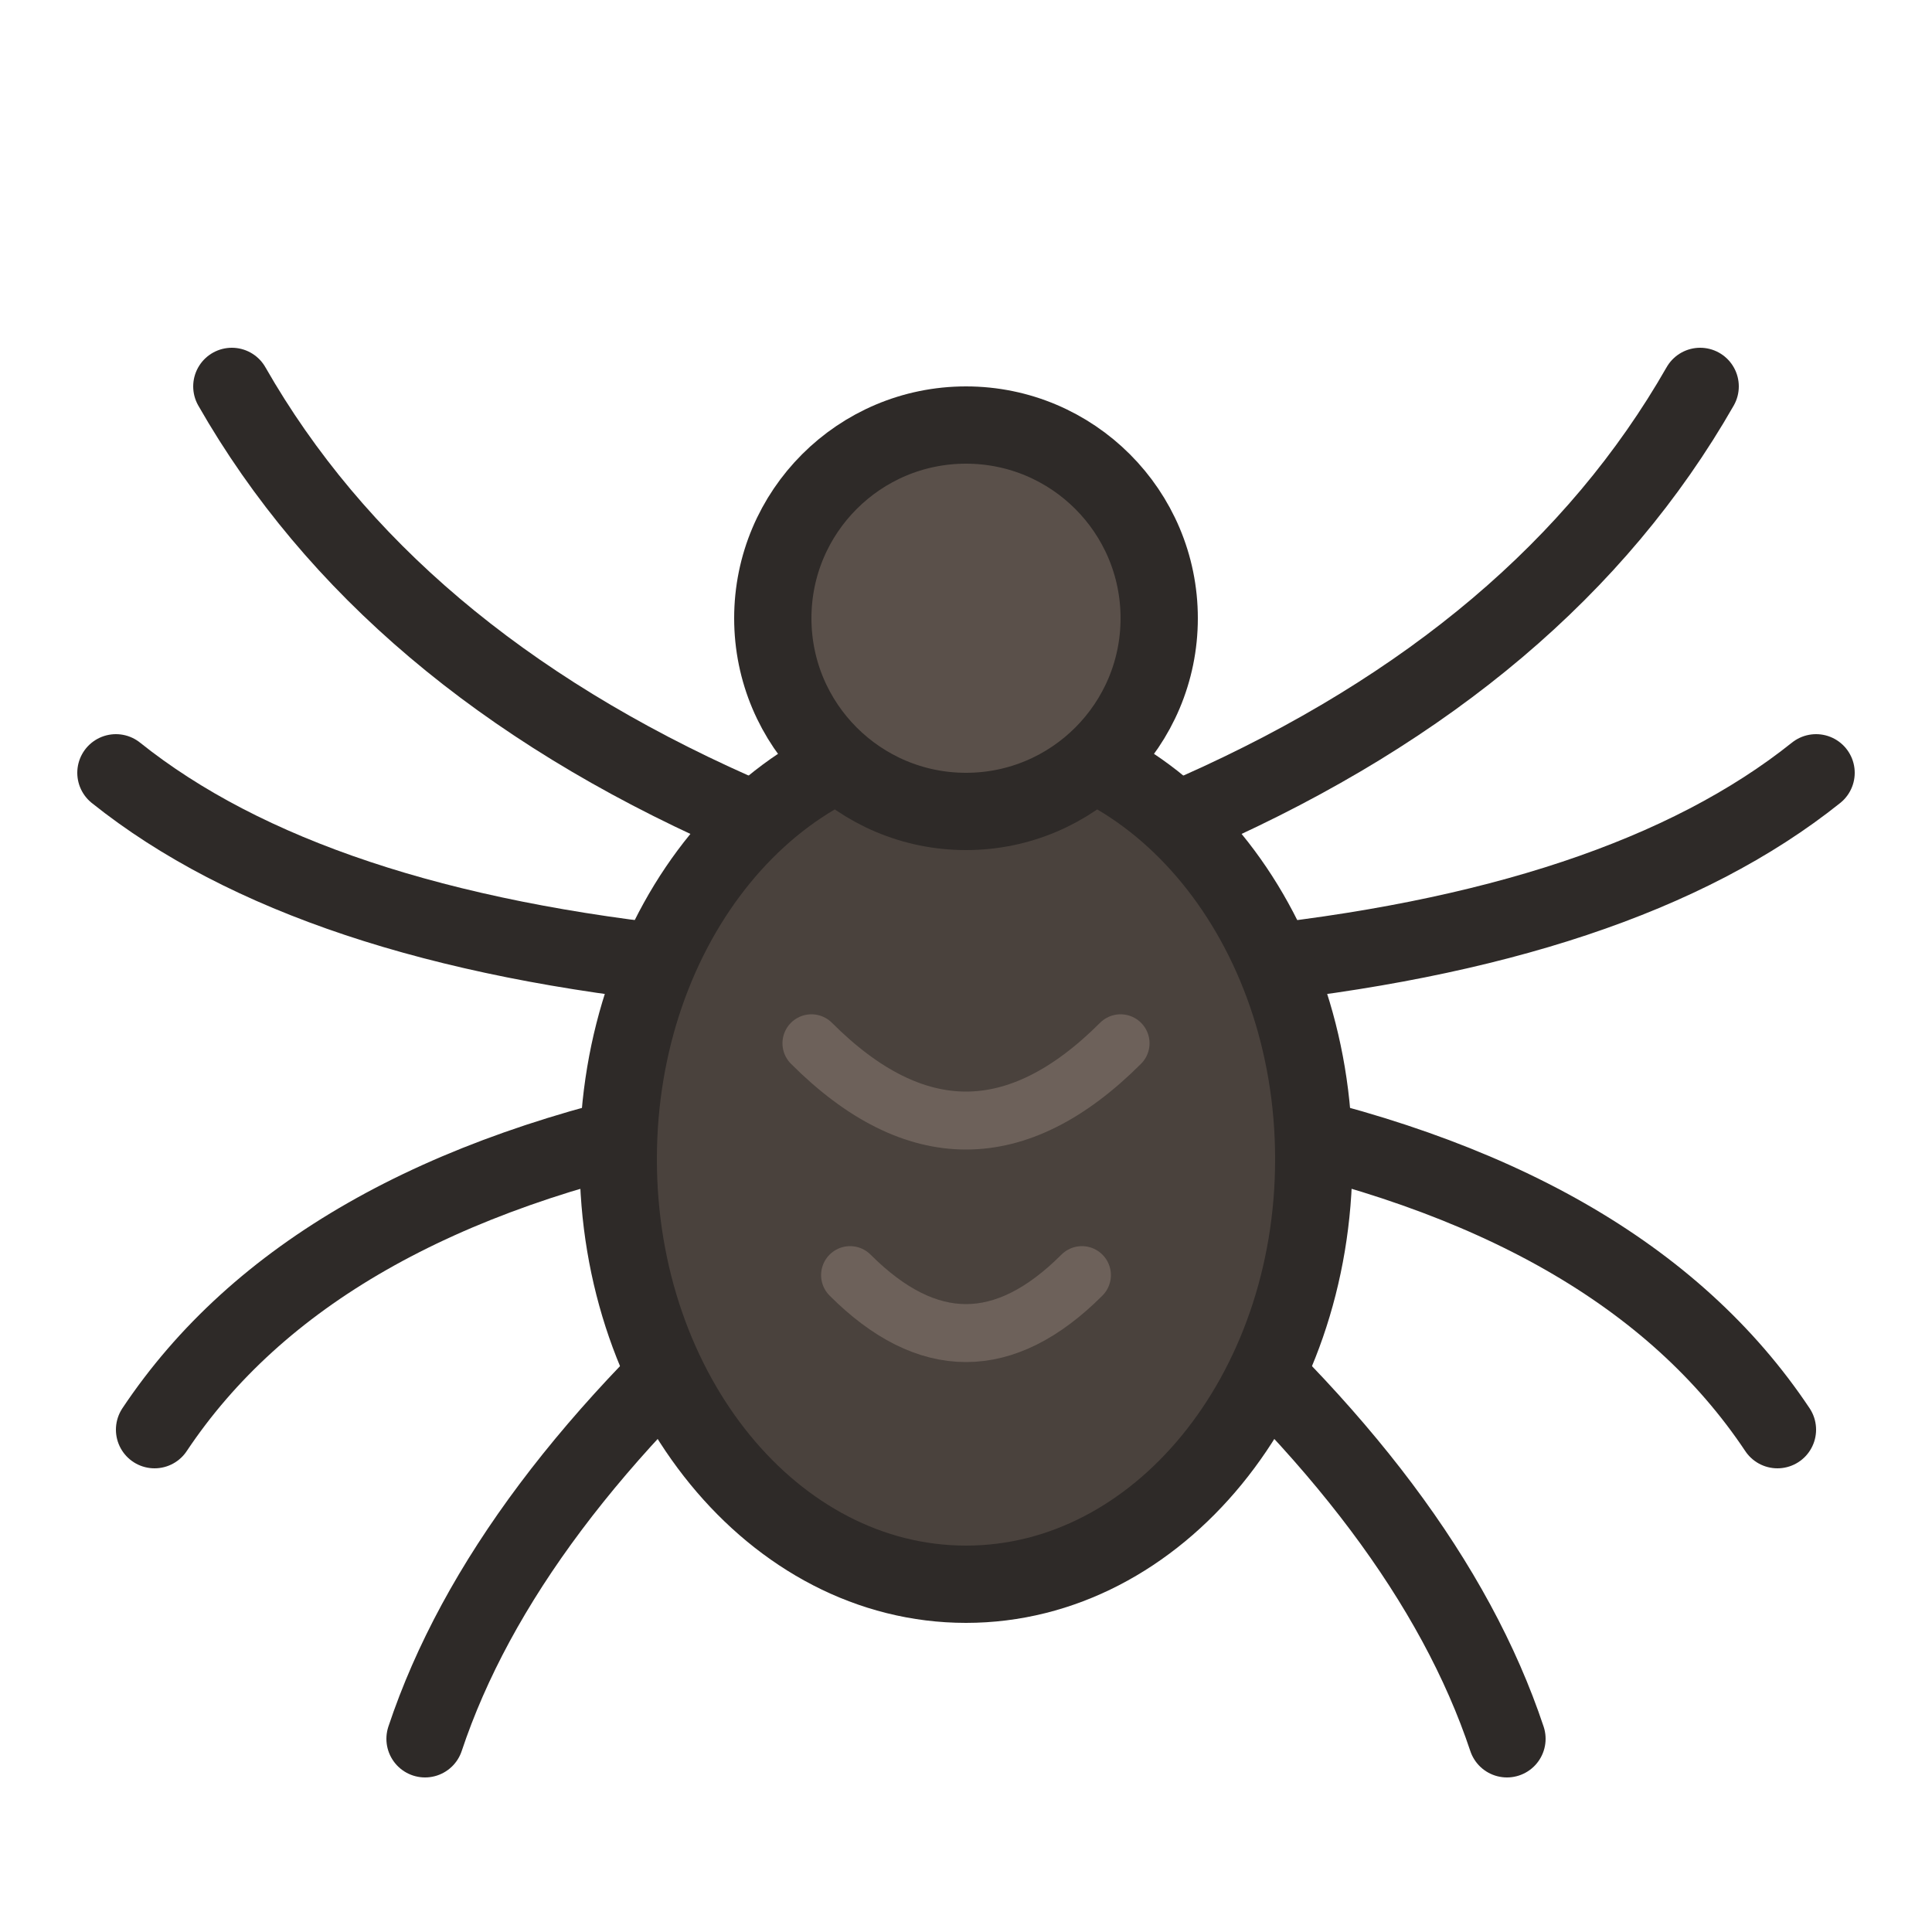
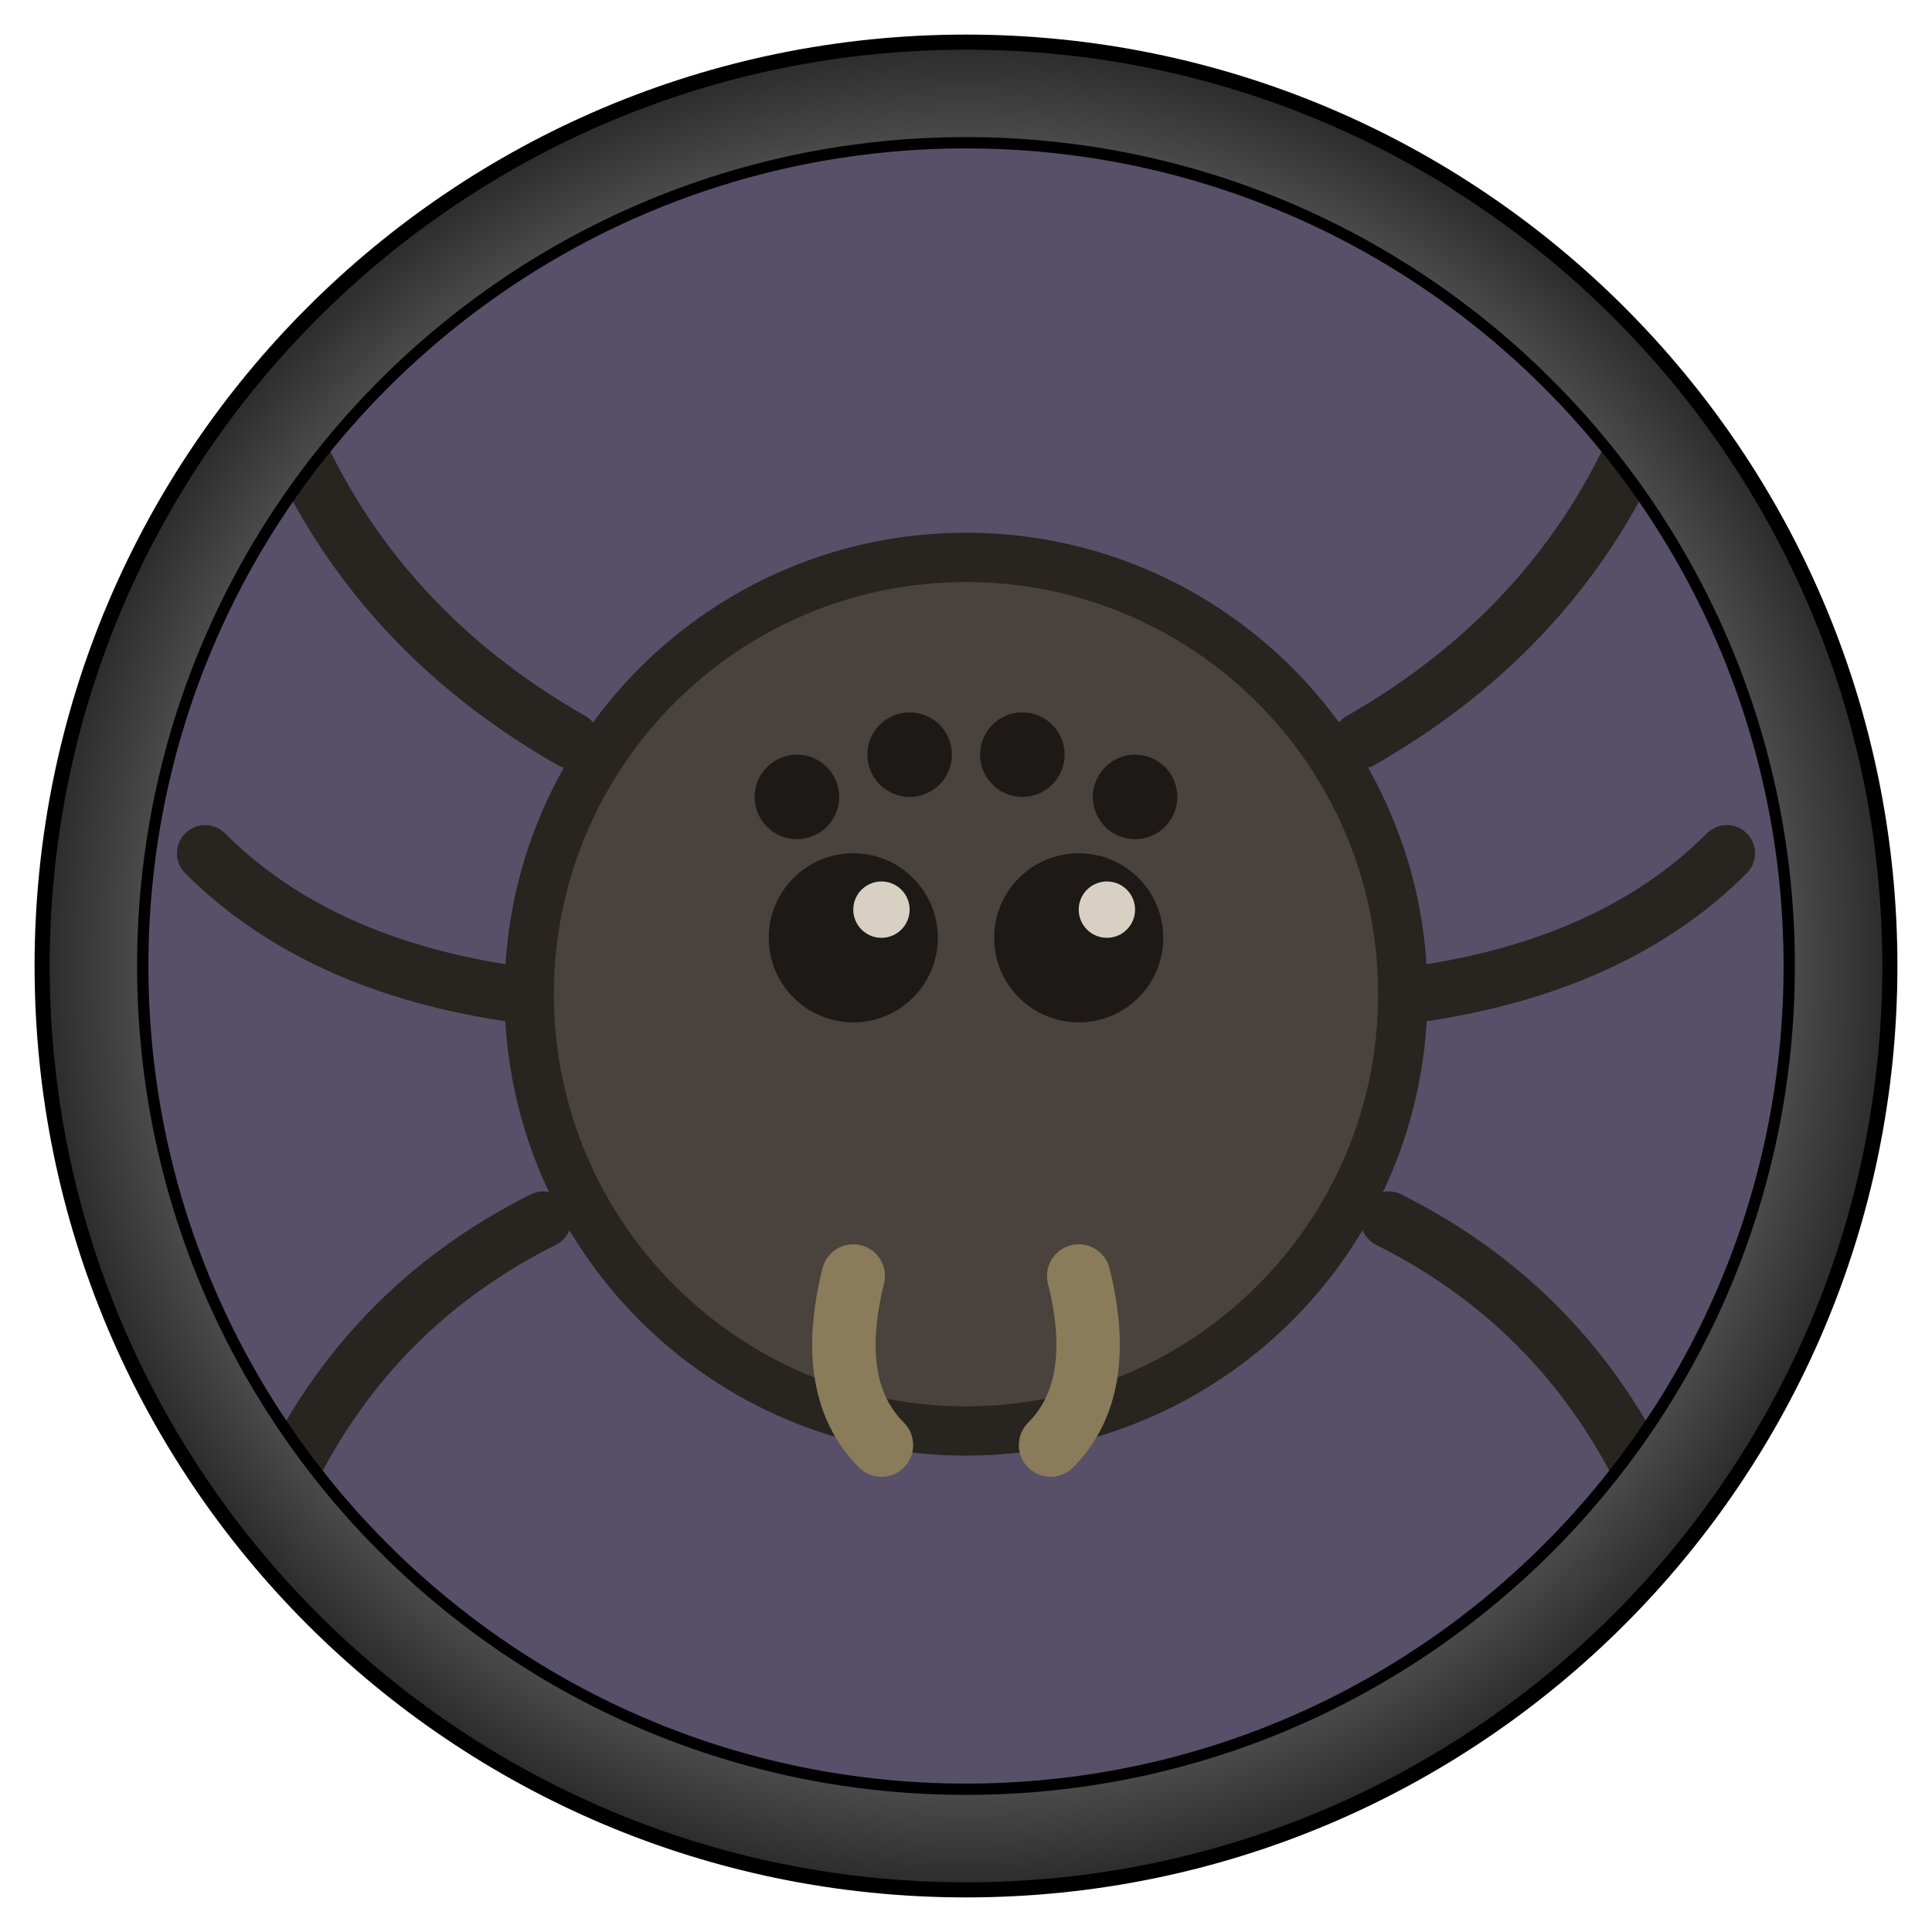
- <svg xmlns="http://www.w3.org/2000/svg" width="100%" height="100%" viewBox="0 0 100 100">
-   <g stroke="#2e2a28" stroke-width="4" stroke-linecap="round" fill="none">
-     <path d="M 38 42 Q 20 34 12 20" />
-     <path d="M 36 50 Q 16 48 6 40" />
-     <path d="M 36 58 Q 16 62 8 74" />
-     <path d="M 40 66 Q 26 78 22 90" />
-     <path d="M 62 42 Q 80 34 88 20" />
-     <path d="M 64 50 Q 84 48 94 40" />
-     <path d="M 64 58 Q 84 62 92 74" />
-     <path d="M 60 66 Q 74 78 78 90" />
+ <svg xmlns="http://www.w3.org/2000/svg" width="100%" height="100%" viewBox="0 0 512 512" version="1.1" xml:space="preserve" style="fill-rule:evenodd;clip-rule:evenodd;stroke-linecap:round;stroke-linejoin:round;stroke-miterlimit:1.5;">
+   <g transform="matrix(1.164025,0,0,1.164025,-57.51083,-54.01875)">
+     <circle cx="269.333" cy="266.333" r="210.333" style="fill:url(#_Radial1);stroke:black;stroke-width:3.44px;" />
  </g>
-   <ellipse cx="50" cy="60" rx="18" ry="22" fill="#4a423d" stroke="#2e2a28" stroke-width="4" />
-   <circle cx="50" cy="32" r="10" fill="#5a504a" stroke="#2e2a28" stroke-width="4" />
-   <path d="M 42 54 q 8 8 16 0 M 44 66 q 6 6 12 0" fill="none" stroke="#6d615a" stroke-width="3" stroke-linecap="round" />
+   <g transform="matrix(1.037243,0,0,1.037243,-23.36399,-20.25227)">
+     <circle cx="269.333" cy="266.333" r="210.333" style="fill:rgb(88,80,105);" />
+     <clipPath id="_clip2">
+       <circle cx="269.333" cy="266.333" r="210.333" />
+     </clipPath>
+     <g clip-path="url(#_clip2)">
+       <g transform="matrix(3.6,0,0,3.6,269.3333,266.3333)">
+         <g transform="matrix(1,0,0,1,-50,-50)">
+           <g stroke="#28241f" stroke-width="4" stroke-linecap="round" fill="none">
+             <path d="M 22 34 Q 8 26 2 12" />
+             <path d="M 18 52 Q 4 50 -4 42" />
+             <path d="M 20 68 Q 8 74 2 86" />
+             <path d="M 78 34 Q 92 26 98 12" />
+             <path d="M 82 52 Q 96 50 104 42" />
+             <path d="M 80 68 Q 92 74 98 86" />
+           </g>
+           <circle cx="50" cy="52" r="31" fill="#4a423d" stroke="#28241f" stroke-width="3.5" />
+           <circle cx="38" cy="38" r="3" fill="#1c1916" />
+           <circle cx="46" cy="35" r="3" fill="#1c1916" />
+           <circle cx="54" cy="35" r="3" fill="#1c1916" />
+           <circle cx="62" cy="38" r="3" fill="#1c1916" />
+           <circle cx="42" cy="48" r="6" fill="#1c1916" />
+           <circle cx="58" cy="48" r="6" fill="#1c1916" />
+           <circle cx="44" cy="46" r="2" fill="#d9d0c4" />
+           <circle cx="60" cy="46" r="2" fill="#d9d0c4" />
+           <path d="M 42 72 Q 40 80 44 84 M 58 72 Q 60 80 56 84" fill="none" stroke="#8a7c5a" stroke-width="4.5" stroke-linecap="round" />
+         </g>
+       </g>
+     </g>
+     <circle cx="269.333" cy="266.333" r="210.333" style="fill:none;stroke:black;stroke-width:2.89px;" />
+   </g>
+   <defs>
+     <radialGradient id="_Radial1" cx="0" cy="0" r="1" gradientUnits="userSpaceOnUse" gradientTransform="matrix(0,210.3333,-210.3333,0,269.3333,266.3333)">
+       <stop offset="0" style="stop-color:white;stop-opacity:1" />
+       <stop offset="0.48" style="stop-color:rgb(198,198,198);stop-opacity:1" />
+       <stop offset="1" style="stop-color:rgb(44,44,44);stop-opacity:1" />
+     </radialGradient>
+   </defs>
</svg>
